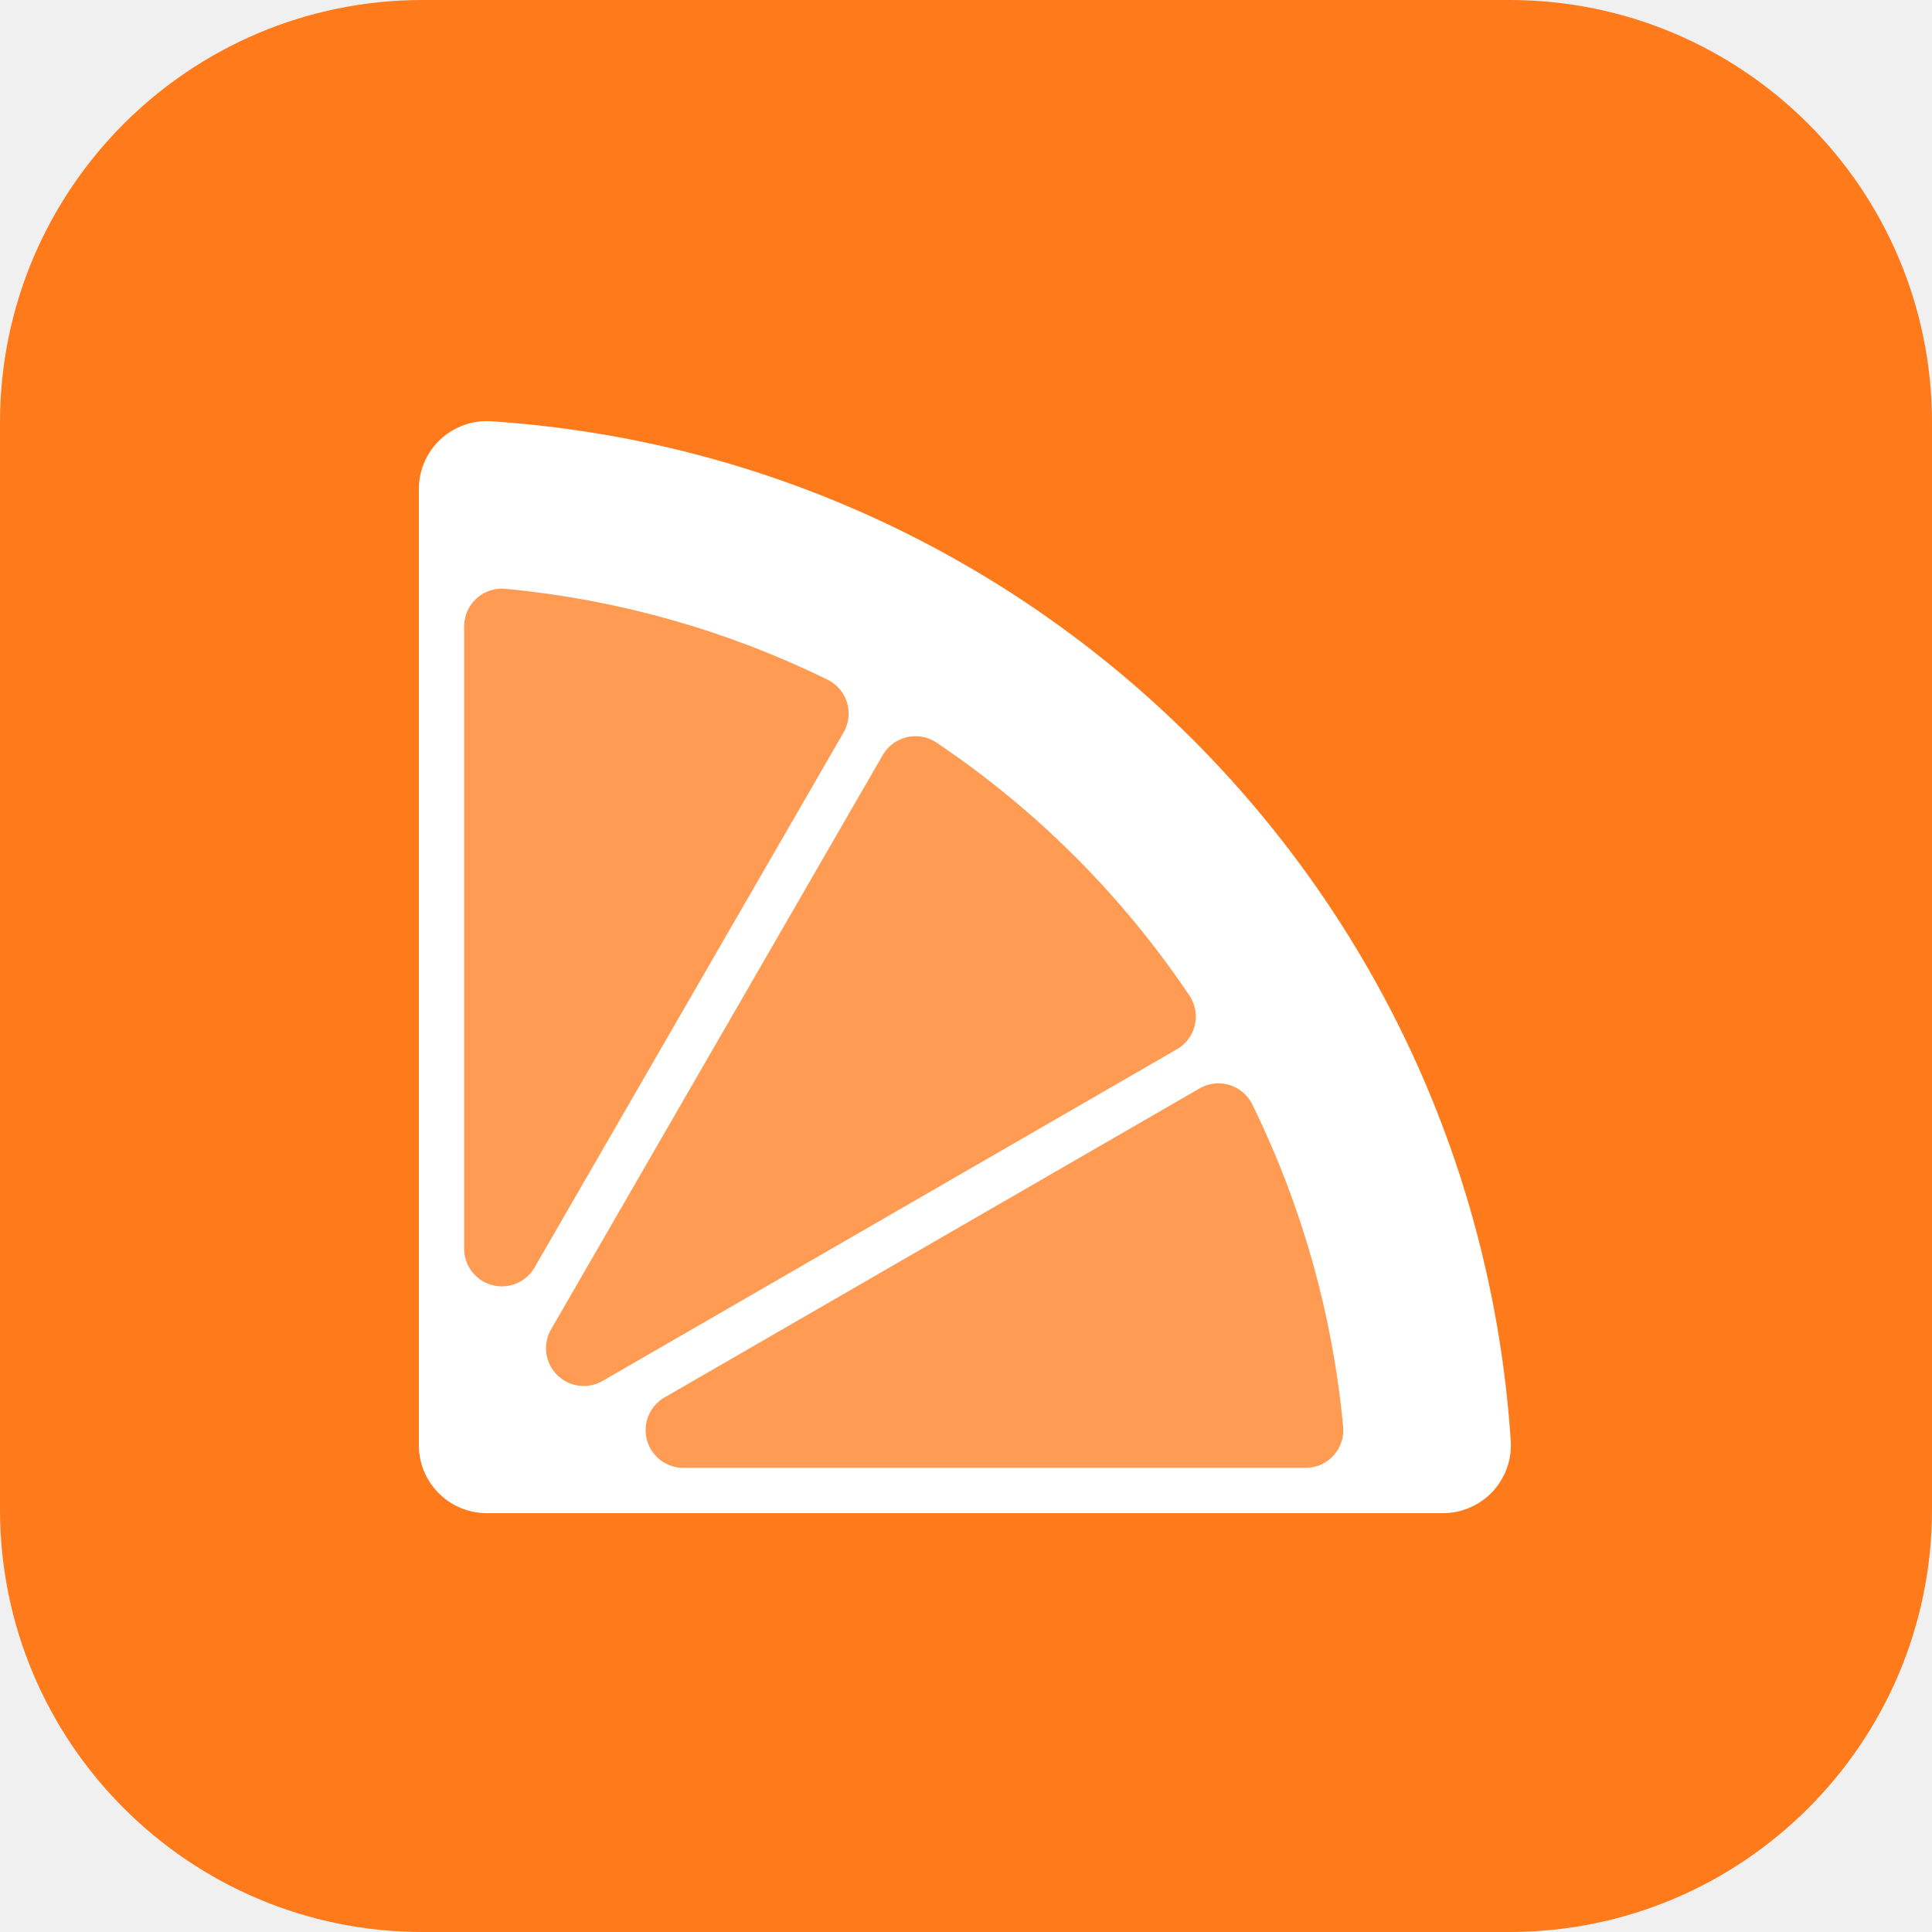
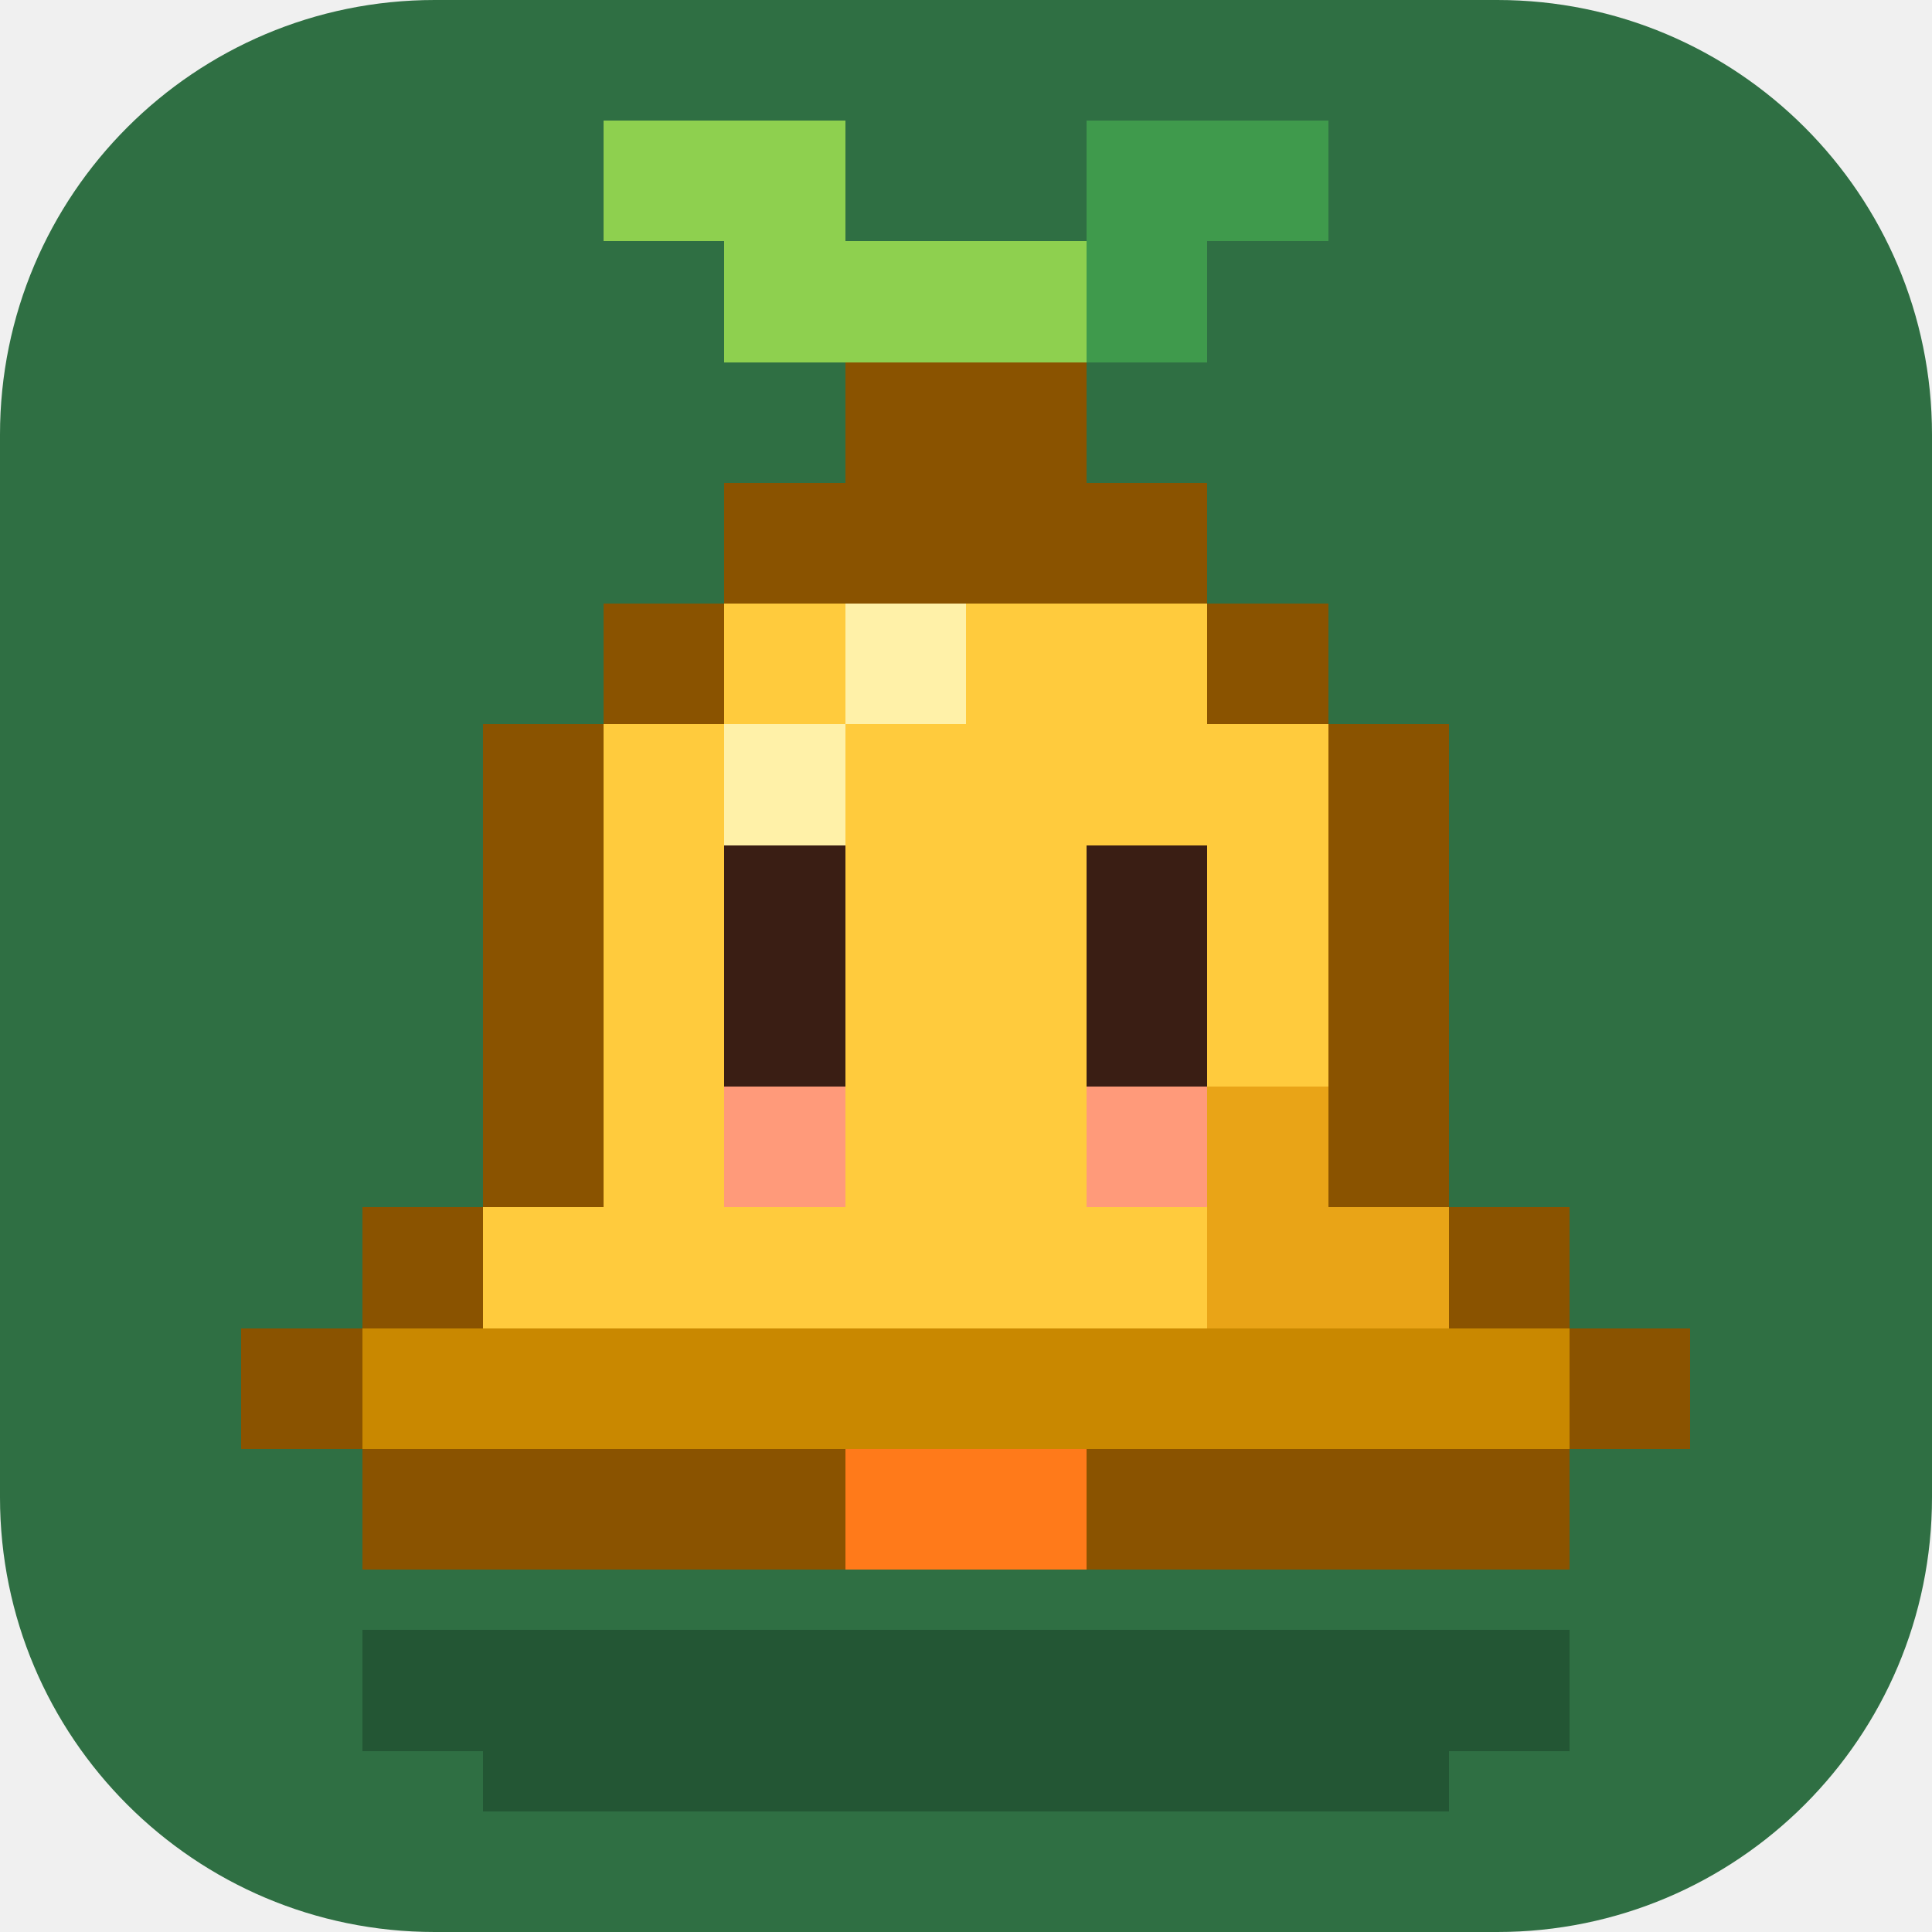
- <svg xmlns="http://www.w3.org/2000/svg" viewBox="0 0 512 512">
-   <rect width="512" height="512" rx="112" fill="#ff7a1a" />
-   <path d="M129.0 383.0L129.0 129.6A272.0 272.0 0 0 1 382.4 383.0Z" fill="#ffffff" stroke="#ffffff" stroke-width="36" stroke-linejoin="round" />
-   <path d="M133.0 330.9L133.0 166.0A236.0 236.0 0 0 1 214.9 189.1Z" fill="#ff9b53" stroke="#ff9b53" stroke-width="20" stroke-linejoin="round" />
-   <path d="M154.7 357.3L242.6 205.1A236.0 236.0 0 0 1 306.9 269.4Z" fill="#ff9b53" stroke="#ff9b53" stroke-width="20" stroke-linejoin="round" />
-   <path d="M181.1 379.0L322.9 297.1A236.0 236.0 0 0 1 346.0 379.0Z" fill="#ff9b53" stroke="#ff9b53" stroke-width="20" stroke-linejoin="round" />
+ <svg xmlns="http://www.w3.org/2000/svg" viewBox="0 0 16 16">
+   <rect width="16" height="16" rx="3.6" fill="#2f6f43" />
+   <g shape-rendering="crispEdges">
+     <path fill="#235634" d="M3 13.5h10v1H3zM4 14.5h8v.5H4z" />
+     <g transform="translate(2 1)">
+       <path d="M5 2H7V3H8V4H9V5H10V9H11V10H12V11H11V12H7V11H11V10H10V9H9V5H8V4H4V5H3V9H2V10H1V11H5V12H1V11H0V10H1V9H2V5H3V4H4V3H5Z" fill="#8a5300" />
+       <path d="M4 4H5V5H6V4H8V5H9V8H8V6H7V9H8V10H2V9H3V5H4V9H5V5H4Z" fill="#ffcb3d" />
+       <path d="M8 8H9V9H10V10H8Z" fill="#e9a417" />
+       <path d="M5 4H6V5H5V6H4V5H5Z" fill="#fff1a8" />
+       <path d="M4 6H5V8H4ZM7 6H8V8H7Z" fill="#3a1e14" />
+       <path d="M4 8H5V9H4ZM7 8H8V9H7Z" fill="#ff9a7a" />
+       <path d="M3 0H5V1H7V2H4V1H3Z" fill="#8ed04f" />
+       <path d="M7 0H9V1H8V2H7Z" fill="#3f9a4c" />
+       <path d="M1 10H11V11H1Z" fill="#c98800" />
+       <path d="M5 11H7V12H5Z" fill="#ff7a1a" />
+     </g>
+   </g>
</svg>
